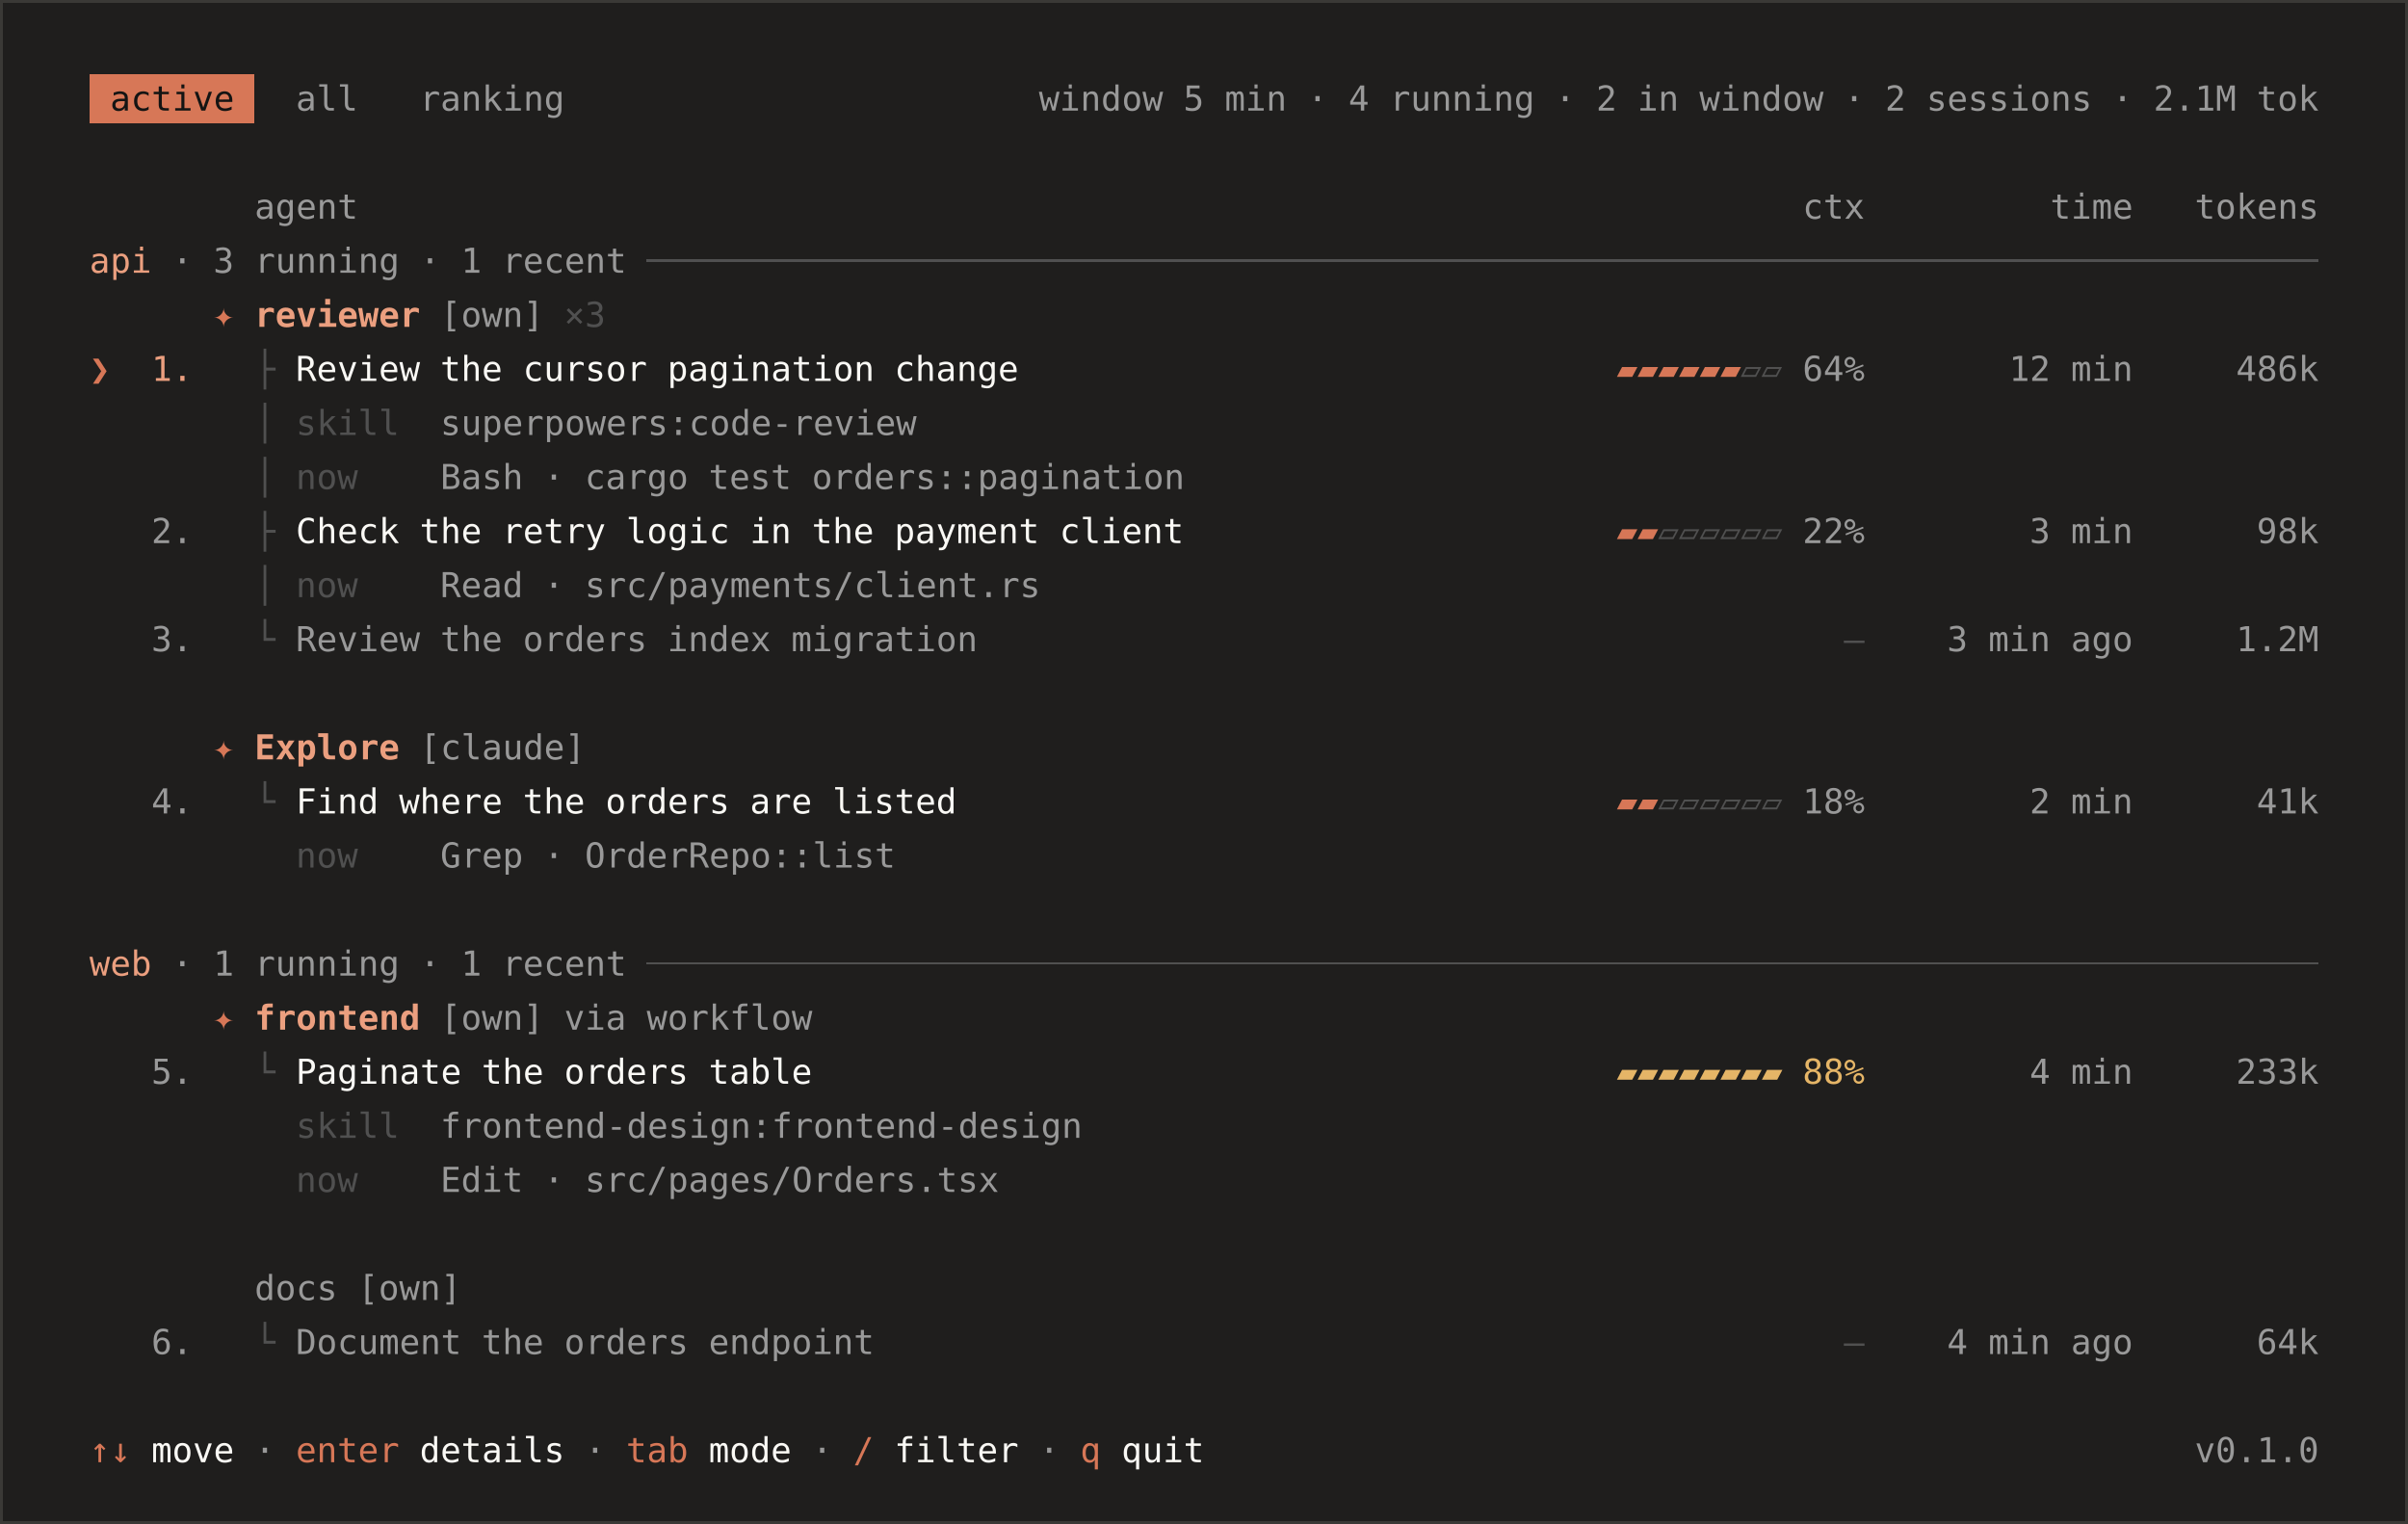
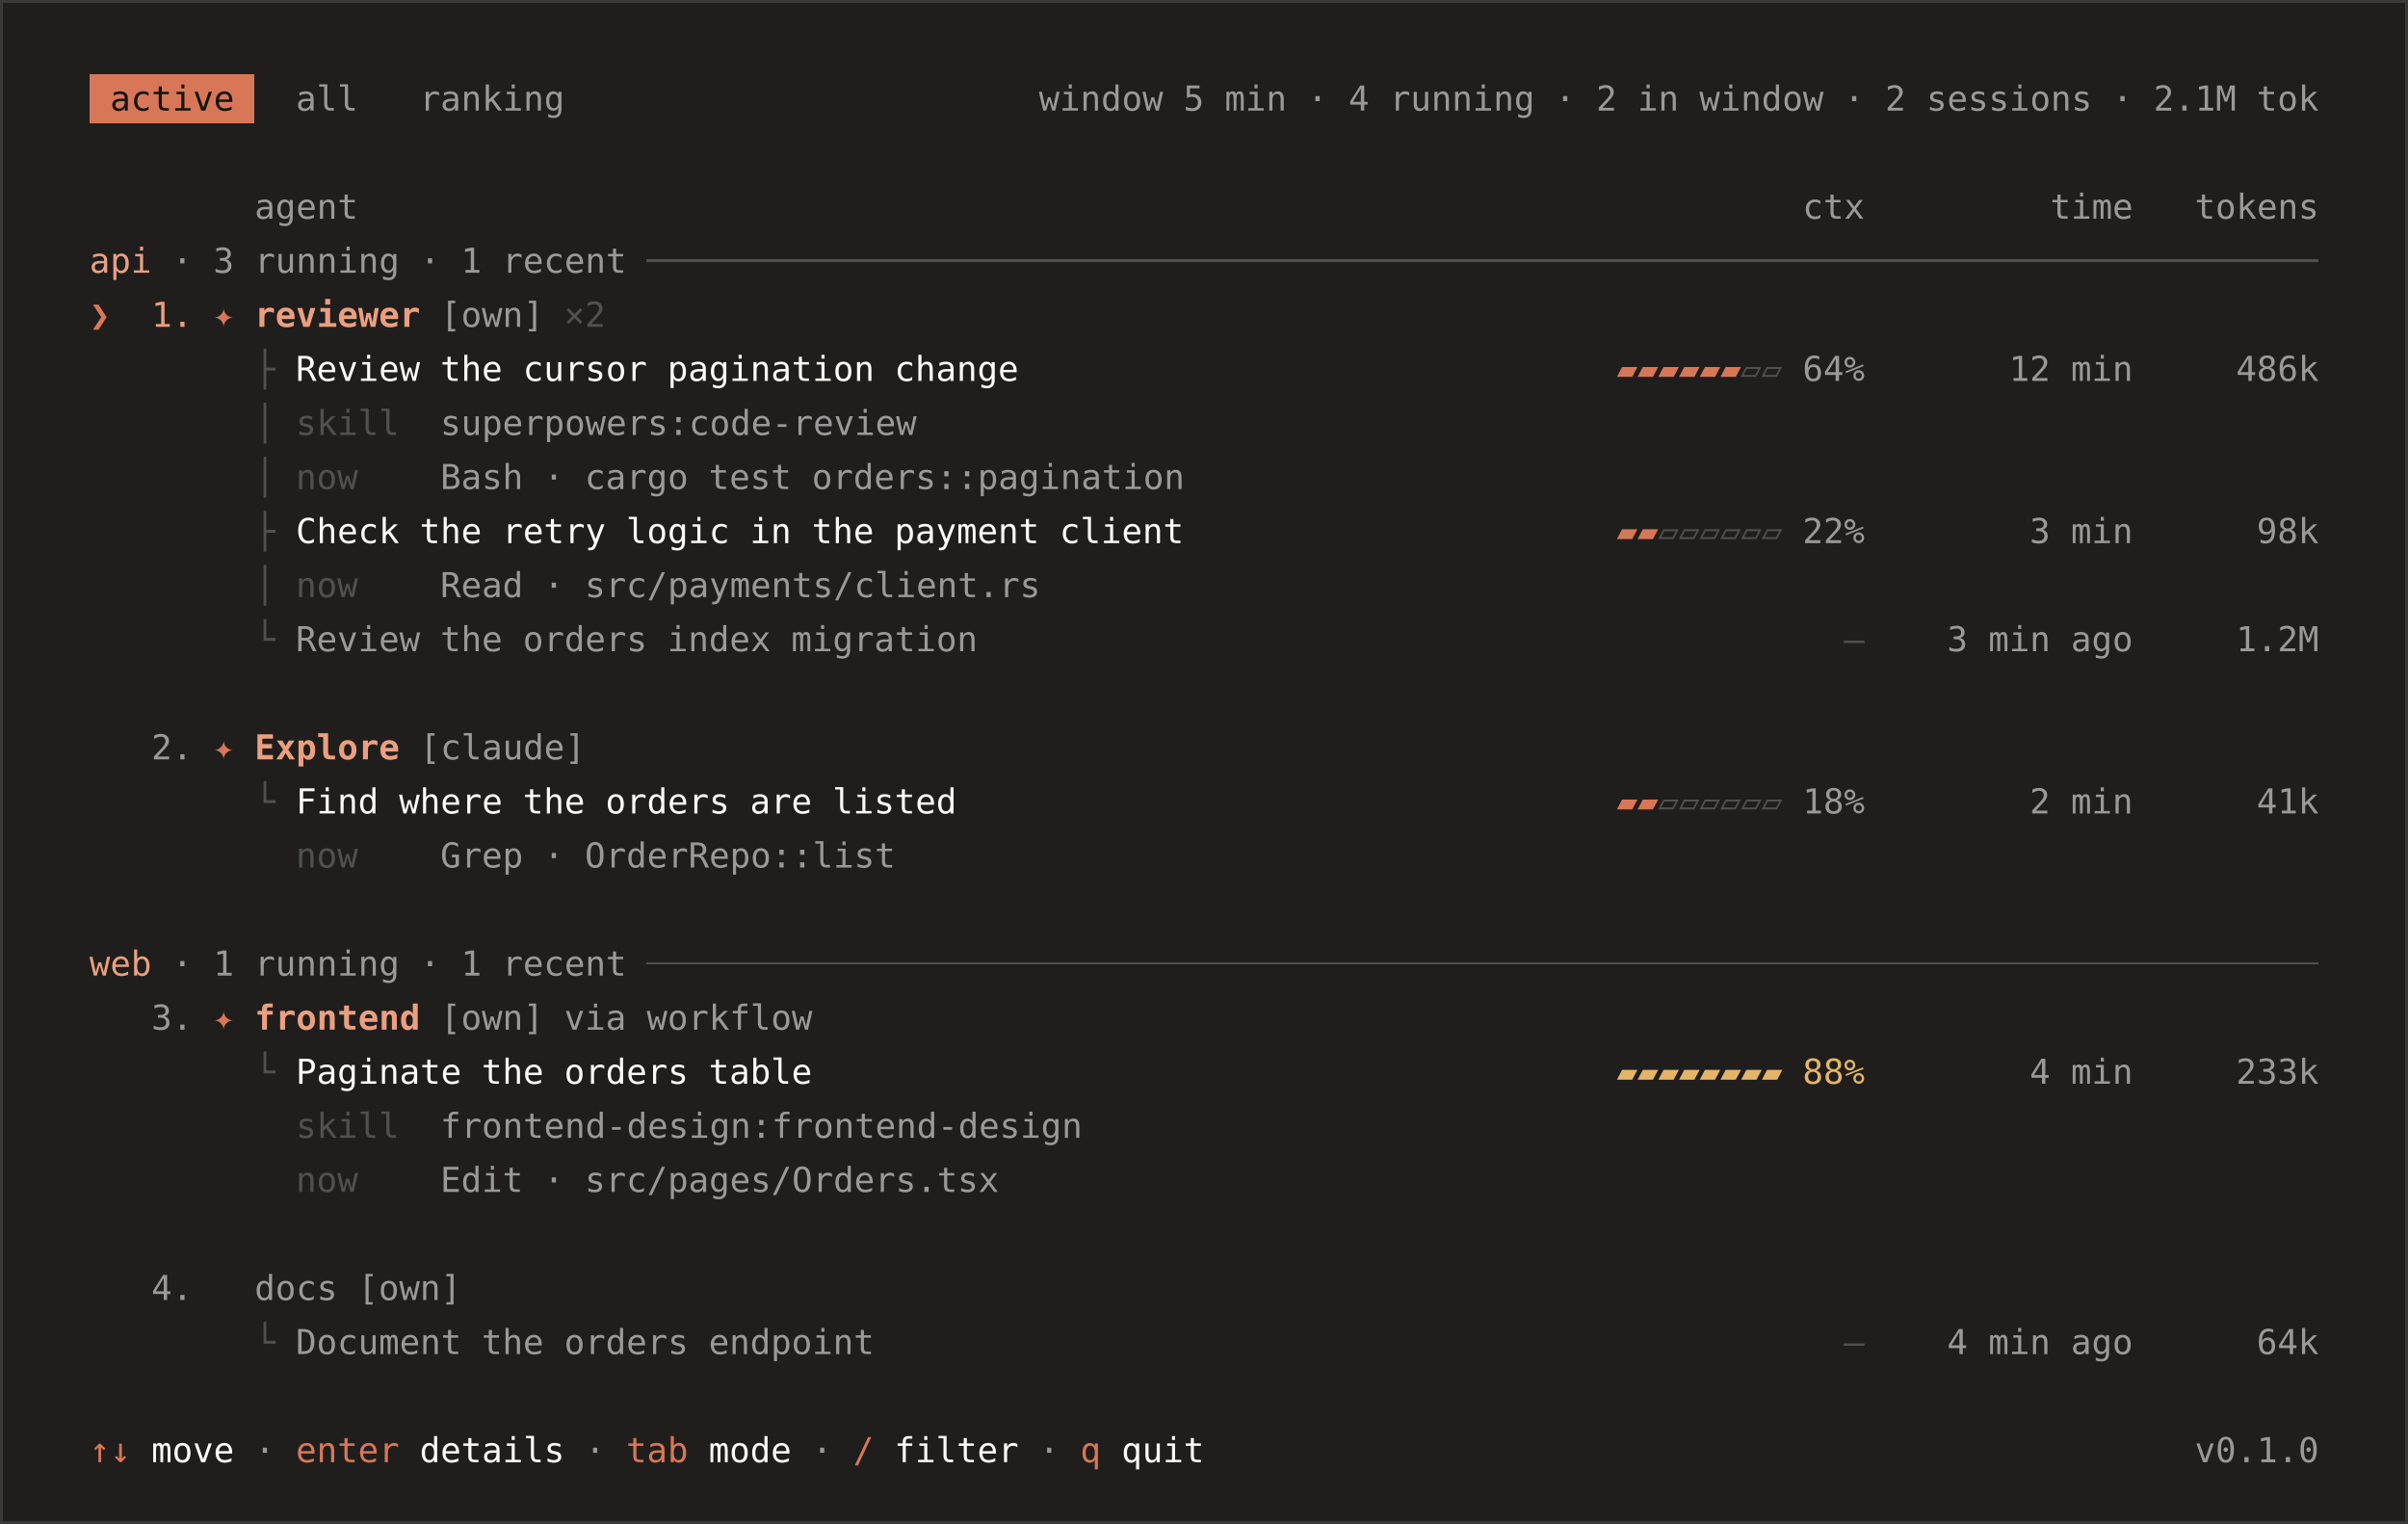
<svg xmlns="http://www.w3.org/2000/svg" shape-rendering="crispEdges" width="980" height="620" viewBox="0 0 980 620">
  <rect width="980" height="620" fill="#1f1e1d" />
  <rect x="0.5" y="0.5" width="979" height="619" fill="none" stroke="#3a3936" />
  <g font-family="'IBM Plex Mono','JetBrains Mono',Menlo,'DejaVu Sans Mono',ui-monospace,monospace" font-size="14" xml:space="preserve">
    <rect x="36.4" y="30" width="67.2" height="20" fill="#d77757" />
    <text x="44.8" y="45" fill="#141413" textLength="50.4" lengthAdjust="spacing">active</text>
    <text x="120.4" y="45" fill="#999999" textLength="25.2" lengthAdjust="spacing">all</text>
    <text x="170.8" y="45" fill="#999999" textLength="58.8" lengthAdjust="spacing">ranking</text>
    <text x="422.8" y="45" fill="#999999" textLength="50.4" lengthAdjust="spacing">window</text>
    <text x="481.6" y="45" fill="#999999">5</text>
    <text x="498.4" y="45" fill="#999999" textLength="25.2" lengthAdjust="spacing">min</text>
    <text x="532.0" y="45" fill="#999999">·</text>
    <text x="548.8" y="45" fill="#999999">4</text>
    <text x="565.6" y="45" fill="#999999" textLength="58.8" lengthAdjust="spacing">running</text>
    <text x="632.8" y="45" fill="#999999">·</text>
    <text x="649.6" y="45" fill="#999999">2</text>
    <text x="666.4" y="45" fill="#999999" textLength="16.8" lengthAdjust="spacing">in</text>
    <text x="691.6" y="45" fill="#999999" textLength="50.4" lengthAdjust="spacing">window</text>
    <text x="750.4" y="45" fill="#999999">·</text>
    <text x="767.2" y="45" fill="#999999">2</text>
    <text x="784.0" y="45" fill="#999999" textLength="67.2" lengthAdjust="spacing">sessions</text>
    <text x="859.6" y="45" fill="#999999">·</text>
    <text x="876.4" y="45" fill="#999999" textLength="33.6" lengthAdjust="spacing">2.1M</text>
    <text x="918.4" y="45" fill="#999999" textLength="25.2" lengthAdjust="spacing">tok</text>
    <text x="103.6" y="89" fill="#999999" textLength="42.0" lengthAdjust="spacing">agent</text>
    <text x="733.6" y="89" fill="#999999" textLength="25.2" lengthAdjust="spacing">ctx</text>
    <text x="834.4" y="89" fill="#999999" textLength="33.6" lengthAdjust="spacing">time</text>
    <text x="893.2" y="89" fill="#999999" textLength="50.4" lengthAdjust="spacing">tokens</text>
    <text x="36.4" y="111" fill="#eb9f7f" textLength="25.2" lengthAdjust="spacing">api</text>
    <text x="70.0" y="111" fill="#999999">·</text>
    <text x="86.8" y="111" fill="#999999">3</text>
    <text x="103.6" y="111" fill="#999999" textLength="58.8" lengthAdjust="spacing">running</text>
    <text x="170.8" y="111" fill="#999999">·</text>
    <text x="187.6" y="111" fill="#999999">1</text>
    <text x="204.4" y="111" fill="#999999" textLength="50.4" lengthAdjust="spacing">recent</text>
    <line x1="263.2" y1="106" x2="943.6" y2="106" stroke="#505050" stroke-width="1" />
+     <text x="36.4" y="133" fill="#d77757">❯</text>
+     <text x="61.6" y="133" fill="#eb9f7f" textLength="16.8" lengthAdjust="spacing">1.</text>
    <text x="86.8" y="133" fill="#d77757">✦</text>
    <text x="103.6" y="133" fill="#eb9f7f" font-weight="700" textLength="67.2" lengthAdjust="spacing">reviewer</text>
    <text x="179.2" y="133" fill="#999999" textLength="42.0" lengthAdjust="spacing">[own]</text>
-     <text x="229.6" y="133" fill="#505050" textLength="16.8" lengthAdjust="spacing">×3</text>
-     <text x="36.4" y="155" fill="#d77757">❯</text>
-     <text x="61.6" y="155" fill="#eb9f7f" textLength="16.8" lengthAdjust="spacing">1.</text>
+     <text x="229.6" y="133" fill="#505050" textLength="16.8" lengthAdjust="spacing">×2</text>
    <text x="103.6" y="155" fill="#505050">├</text>
    <text x="120.4" y="155" fill="#faf9f5" textLength="50.4" lengthAdjust="spacing">Review</text>
    <text x="179.2" y="155" fill="#faf9f5" textLength="25.2" lengthAdjust="spacing">the</text>
    <text x="212.8" y="155" fill="#faf9f5" textLength="50.4" lengthAdjust="spacing">cursor</text>
    <text x="271.6" y="155" fill="#faf9f5" textLength="84.0" lengthAdjust="spacing">pagination</text>
    <text x="364.0" y="155" fill="#faf9f5" textLength="50.4" lengthAdjust="spacing">change</text>
    <text x="658.0" y="155" fill="#d77757" textLength="50.4" lengthAdjust="spacingAndGlyphs">▰▰▰▰▰▰</text>
    <text x="708.4" y="155" fill="#505050" textLength="16.8" lengthAdjust="spacingAndGlyphs">▱▱</text>
    <text x="733.6" y="155" fill="#999999" textLength="25.2" lengthAdjust="spacing">64%</text>
    <text x="817.6" y="155" fill="#999999" textLength="16.8" lengthAdjust="spacing">12</text>
    <text x="842.8" y="155" fill="#999999" textLength="25.2" lengthAdjust="spacing">min</text>
    <text x="910.0" y="155" fill="#999999" textLength="33.6" lengthAdjust="spacing">486k</text>
    <text x="103.6" y="177" fill="#505050">│</text>
    <text x="120.4" y="177" fill="#505050" textLength="42.0" lengthAdjust="spacing">skill</text>
    <text x="179.2" y="177" fill="#999999" textLength="193.2" lengthAdjust="spacing">superpowers:code-review</text>
    <text x="103.6" y="199" fill="#505050">│</text>
    <text x="120.4" y="199" fill="#505050" textLength="25.2" lengthAdjust="spacing">now</text>
    <text x="179.2" y="199" fill="#999999" textLength="33.6" lengthAdjust="spacing">Bash</text>
    <text x="221.2" y="199" fill="#999999">·</text>
    <text x="238.0" y="199" fill="#999999" textLength="42.0" lengthAdjust="spacing">cargo</text>
    <text x="288.4" y="199" fill="#999999" textLength="33.6" lengthAdjust="spacing">test</text>
    <text x="330.4" y="199" fill="#999999" textLength="151.2" lengthAdjust="spacing">orders::pagination</text>
-     <text x="61.6" y="221" fill="#999999" textLength="16.8" lengthAdjust="spacing">2.</text>
    <text x="103.6" y="221" fill="#505050">├</text>
    <text x="120.4" y="221" fill="#faf9f5" textLength="42.0" lengthAdjust="spacing">Check</text>
    <text x="170.8" y="221" fill="#faf9f5" textLength="25.2" lengthAdjust="spacing">the</text>
    <text x="204.4" y="221" fill="#faf9f5" textLength="42.0" lengthAdjust="spacing">retry</text>
    <text x="254.8" y="221" fill="#faf9f5" textLength="42.0" lengthAdjust="spacing">logic</text>
    <text x="305.2" y="221" fill="#faf9f5" textLength="16.8" lengthAdjust="spacing">in</text>
    <text x="330.4" y="221" fill="#faf9f5" textLength="25.2" lengthAdjust="spacing">the</text>
    <text x="364.0" y="221" fill="#faf9f5" textLength="58.8" lengthAdjust="spacing">payment</text>
    <text x="431.2" y="221" fill="#faf9f5" textLength="50.4" lengthAdjust="spacing">client</text>
    <text x="658.0" y="221" fill="#d77757" textLength="16.8" lengthAdjust="spacingAndGlyphs">▰▰</text>
    <text x="674.8" y="221" fill="#505050" textLength="50.4" lengthAdjust="spacingAndGlyphs">▱▱▱▱▱▱</text>
    <text x="733.6" y="221" fill="#999999" textLength="25.2" lengthAdjust="spacing">22%</text>
    <text x="826.0" y="221" fill="#999999">3</text>
    <text x="842.8" y="221" fill="#999999" textLength="25.2" lengthAdjust="spacing">min</text>
    <text x="918.4" y="221" fill="#999999" textLength="25.2" lengthAdjust="spacing">98k</text>
    <text x="103.6" y="243" fill="#505050">│</text>
    <text x="120.4" y="243" fill="#505050" textLength="25.2" lengthAdjust="spacing">now</text>
    <text x="179.2" y="243" fill="#999999" textLength="33.6" lengthAdjust="spacing">Read</text>
    <text x="221.2" y="243" fill="#999999">·</text>
    <text x="238.0" y="243" fill="#999999" textLength="184.8" lengthAdjust="spacing">src/payments/client.rs</text>
-     <text x="61.6" y="265" fill="#999999" textLength="16.8" lengthAdjust="spacing">3.</text>
    <text x="103.6" y="265" fill="#505050">└</text>
    <text x="120.4" y="265" fill="#999999" textLength="50.4" lengthAdjust="spacing">Review</text>
    <text x="179.2" y="265" fill="#999999" textLength="25.2" lengthAdjust="spacing">the</text>
    <text x="212.8" y="265" fill="#999999" textLength="50.4" lengthAdjust="spacing">orders</text>
    <text x="271.6" y="265" fill="#999999" textLength="42.0" lengthAdjust="spacing">index</text>
    <text x="322.0" y="265" fill="#999999" textLength="75.6" lengthAdjust="spacing">migration</text>
    <text x="750.4" y="265" fill="#505050">—</text>
    <text x="792.4" y="265" fill="#999999">3</text>
    <text x="809.2" y="265" fill="#999999" textLength="25.2" lengthAdjust="spacing">min</text>
    <text x="842.8" y="265" fill="#999999" textLength="25.2" lengthAdjust="spacing">ago</text>
    <text x="910.0" y="265" fill="#999999" textLength="33.6" lengthAdjust="spacing">1.2M</text>
+     <text x="61.6" y="309" fill="#999999" textLength="16.8" lengthAdjust="spacing">2.</text>
    <text x="86.8" y="309" fill="#d77757">✦</text>
    <text x="103.6" y="309" fill="#eb9f7f" font-weight="700" textLength="58.8" lengthAdjust="spacing">Explore</text>
    <text x="170.8" y="309" fill="#999999" textLength="67.2" lengthAdjust="spacing">[claude]</text>
-     <text x="61.6" y="331" fill="#999999" textLength="16.8" lengthAdjust="spacing">4.</text>
    <text x="103.6" y="331" fill="#505050">└</text>
    <text x="120.4" y="331" fill="#faf9f5" textLength="33.6" lengthAdjust="spacing">Find</text>
    <text x="162.4" y="331" fill="#faf9f5" textLength="42.0" lengthAdjust="spacing">where</text>
    <text x="212.8" y="331" fill="#faf9f5" textLength="25.2" lengthAdjust="spacing">the</text>
    <text x="246.4" y="331" fill="#faf9f5" textLength="50.4" lengthAdjust="spacing">orders</text>
    <text x="305.2" y="331" fill="#faf9f5" textLength="25.2" lengthAdjust="spacing">are</text>
    <text x="338.8" y="331" fill="#faf9f5" textLength="50.4" lengthAdjust="spacing">listed</text>
    <text x="658.0" y="331" fill="#d77757" textLength="16.8" lengthAdjust="spacingAndGlyphs">▰▰</text>
    <text x="674.8" y="331" fill="#505050" textLength="50.4" lengthAdjust="spacingAndGlyphs">▱▱▱▱▱▱</text>
    <text x="733.6" y="331" fill="#999999" textLength="25.2" lengthAdjust="spacing">18%</text>
    <text x="826.0" y="331" fill="#999999">2</text>
    <text x="842.8" y="331" fill="#999999" textLength="25.2" lengthAdjust="spacing">min</text>
    <text x="918.4" y="331" fill="#999999" textLength="25.2" lengthAdjust="spacing">41k</text>
    <text x="120.4" y="353" fill="#505050" textLength="25.2" lengthAdjust="spacing">now</text>
    <text x="179.2" y="353" fill="#999999" textLength="33.6" lengthAdjust="spacing">Grep</text>
    <text x="221.2" y="353" fill="#999999">·</text>
    <text x="238.0" y="353" fill="#999999" textLength="126.0" lengthAdjust="spacing">OrderRepo::list</text>
    <text x="36.4" y="397" fill="#eb9f7f" textLength="25.2" lengthAdjust="spacing">web</text>
    <text x="70.0" y="397" fill="#999999">·</text>
    <text x="86.8" y="397" fill="#999999">1</text>
    <text x="103.6" y="397" fill="#999999" textLength="58.8" lengthAdjust="spacing">running</text>
    <text x="170.8" y="397" fill="#999999">·</text>
    <text x="187.6" y="397" fill="#999999">1</text>
    <text x="204.4" y="397" fill="#999999" textLength="50.4" lengthAdjust="spacing">recent</text>
    <line x1="263.2" y1="392" x2="943.6" y2="392" stroke="#505050" stroke-width="1" />
+     <text x="61.6" y="419" fill="#999999" textLength="16.8" lengthAdjust="spacing">3.</text>
    <text x="86.8" y="419" fill="#d77757">✦</text>
    <text x="103.6" y="419" fill="#eb9f7f" font-weight="700" textLength="67.2" lengthAdjust="spacing">frontend</text>
    <text x="179.2" y="419" fill="#999999" textLength="42.0" lengthAdjust="spacing">[own]</text>
    <text x="229.6" y="419" fill="#999999" textLength="25.2" lengthAdjust="spacing">via</text>
    <text x="263.2" y="419" fill="#999999" textLength="67.2" lengthAdjust="spacing">workflow</text>
-     <text x="61.6" y="441" fill="#999999" textLength="16.8" lengthAdjust="spacing">5.</text>
    <text x="103.6" y="441" fill="#505050">└</text>
    <text x="120.4" y="441" fill="#faf9f5" textLength="67.2" lengthAdjust="spacing">Paginate</text>
    <text x="196.0" y="441" fill="#faf9f5" textLength="25.2" lengthAdjust="spacing">the</text>
    <text x="229.6" y="441" fill="#faf9f5" textLength="50.4" lengthAdjust="spacing">orders</text>
    <text x="288.4" y="441" fill="#faf9f5" textLength="42.0" lengthAdjust="spacing">table</text>
    <text x="658.0" y="441" fill="#e5b567" textLength="67.2" lengthAdjust="spacingAndGlyphs">▰▰▰▰▰▰▰▰</text>
    <text x="733.6" y="441" fill="#e5b567" textLength="25.2" lengthAdjust="spacing">88%</text>
    <text x="826.0" y="441" fill="#999999">4</text>
    <text x="842.8" y="441" fill="#999999" textLength="25.2" lengthAdjust="spacing">min</text>
    <text x="910.0" y="441" fill="#999999" textLength="33.6" lengthAdjust="spacing">233k</text>
    <text x="120.4" y="463" fill="#505050" textLength="42.0" lengthAdjust="spacing">skill</text>
    <text x="179.2" y="463" fill="#999999" textLength="260.4" lengthAdjust="spacing">frontend-design:frontend-design</text>
    <text x="120.4" y="485" fill="#505050" textLength="25.2" lengthAdjust="spacing">now</text>
    <text x="179.2" y="485" fill="#999999" textLength="33.6" lengthAdjust="spacing">Edit</text>
    <text x="221.2" y="485" fill="#999999">·</text>
    <text x="238.0" y="485" fill="#999999" textLength="168.0" lengthAdjust="spacing">src/pages/Orders.tsx</text>
+     <text x="61.6" y="529" fill="#999999" textLength="16.8" lengthAdjust="spacing">4.</text>
    <text x="103.6" y="529" fill="#999999" textLength="33.6" lengthAdjust="spacing">docs</text>
    <text x="145.6" y="529" fill="#999999" textLength="42.0" lengthAdjust="spacing">[own]</text>
-     <text x="61.6" y="551" fill="#999999" textLength="16.8" lengthAdjust="spacing">6.</text>
    <text x="103.6" y="551" fill="#505050">└</text>
    <text x="120.4" y="551" fill="#999999" textLength="67.2" lengthAdjust="spacing">Document</text>
    <text x="196.0" y="551" fill="#999999" textLength="25.2" lengthAdjust="spacing">the</text>
    <text x="229.6" y="551" fill="#999999" textLength="50.4" lengthAdjust="spacing">orders</text>
    <text x="288.4" y="551" fill="#999999" textLength="67.2" lengthAdjust="spacing">endpoint</text>
    <text x="750.4" y="551" fill="#505050">—</text>
    <text x="792.4" y="551" fill="#999999">4</text>
    <text x="809.2" y="551" fill="#999999" textLength="25.2" lengthAdjust="spacing">min</text>
    <text x="842.8" y="551" fill="#999999" textLength="25.2" lengthAdjust="spacing">ago</text>
    <text x="918.4" y="551" fill="#999999" textLength="25.2" lengthAdjust="spacing">64k</text>
    <text x="36.4" y="595" fill="#d77757" textLength="16.8" lengthAdjust="spacing">↑↓</text>
    <text x="61.6" y="595" fill="#faf9f5" textLength="33.6" lengthAdjust="spacing">move</text>
    <text x="103.6" y="595" fill="#999999">·</text>
    <text x="120.4" y="595" fill="#d77757" textLength="42.0" lengthAdjust="spacing">enter</text>
    <text x="170.8" y="595" fill="#faf9f5" textLength="58.8" lengthAdjust="spacing">details</text>
    <text x="238.0" y="595" fill="#999999">·</text>
    <text x="254.8" y="595" fill="#d77757" textLength="25.2" lengthAdjust="spacing">tab</text>
    <text x="288.4" y="595" fill="#faf9f5" textLength="33.6" lengthAdjust="spacing">mode</text>
    <text x="330.4" y="595" fill="#999999">·</text>
    <text x="347.2" y="595" fill="#d77757">/</text>
    <text x="364.0" y="595" fill="#faf9f5" textLength="50.4" lengthAdjust="spacing">filter</text>
    <text x="422.8" y="595" fill="#999999">·</text>
    <text x="439.6" y="595" fill="#d77757">q</text>
    <text x="456.4" y="595" fill="#faf9f5" textLength="33.6" lengthAdjust="spacing">quit</text>
    <text x="893.2" y="595" fill="#999999" textLength="50.4" lengthAdjust="spacing">v0.1.0</text>
  </g>
</svg>
